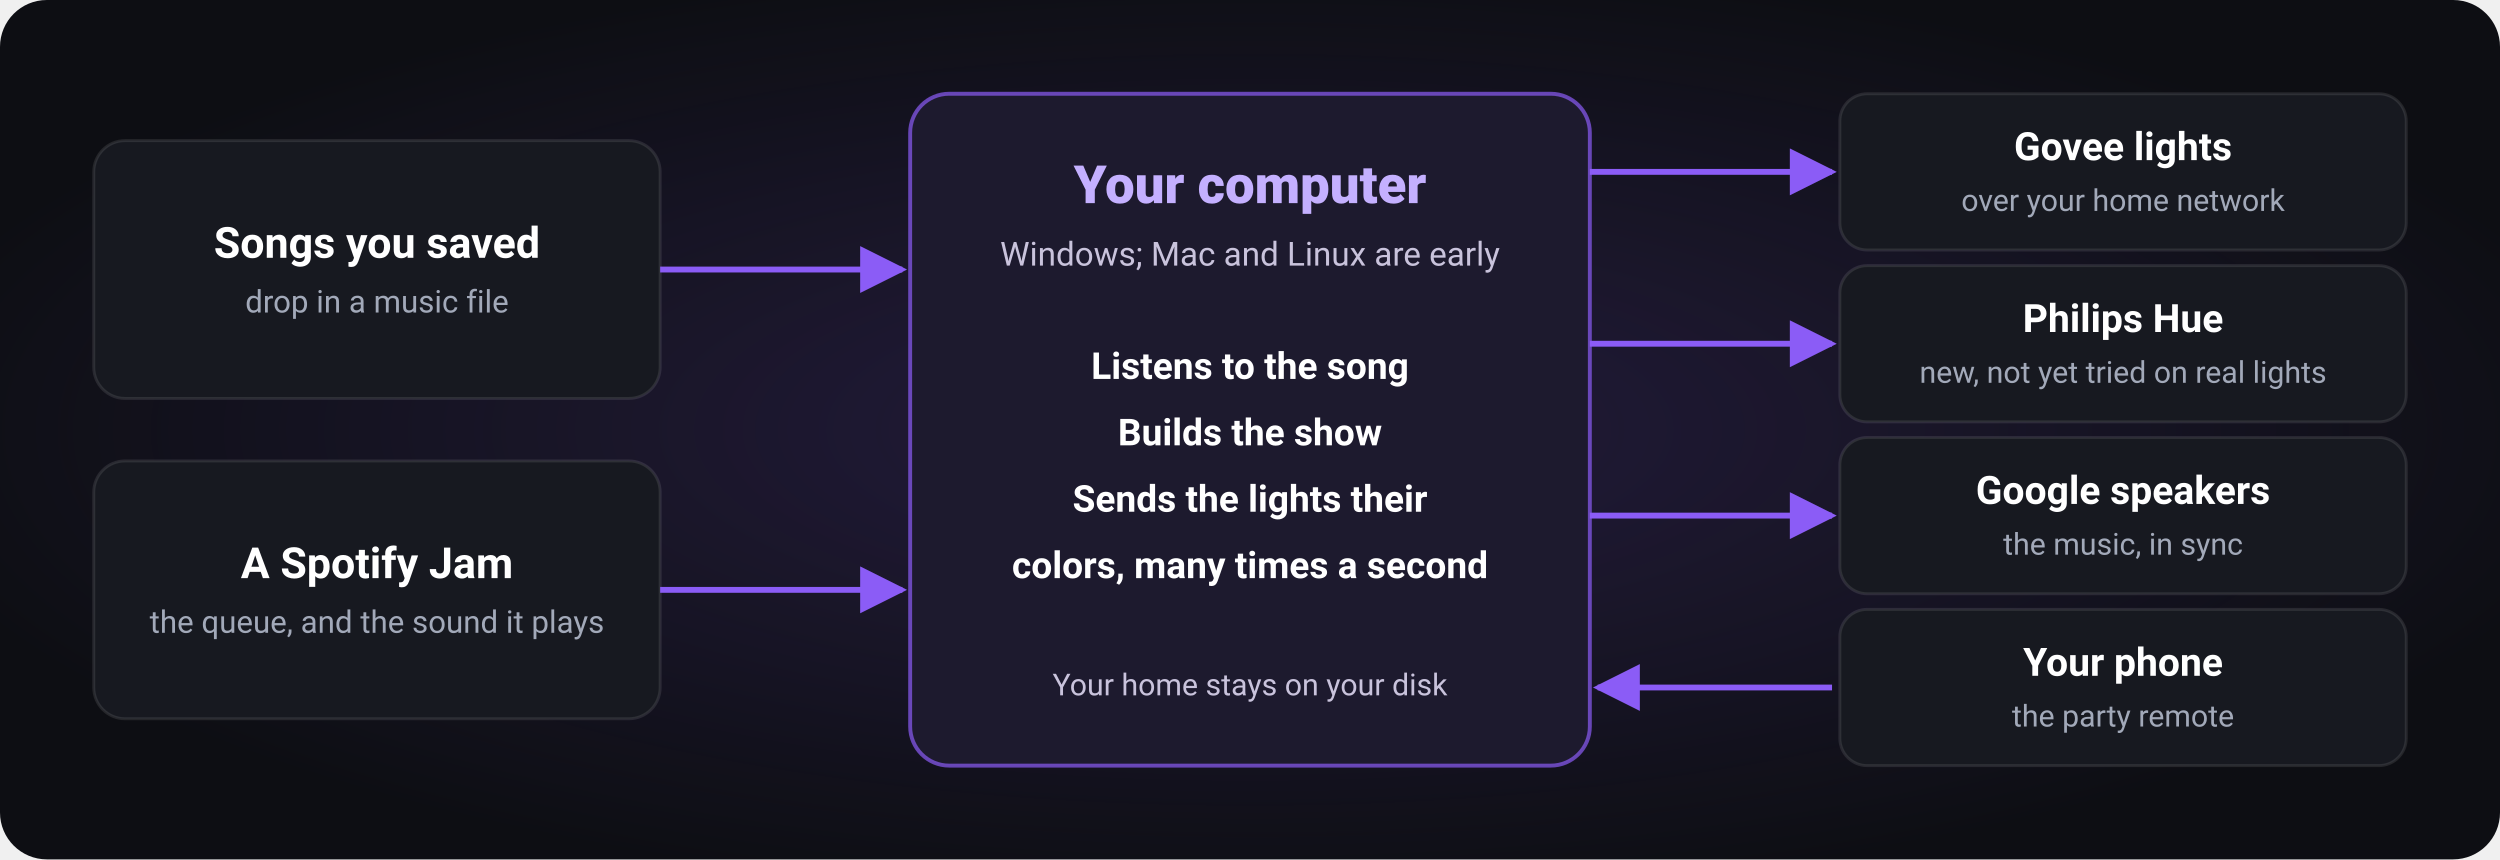
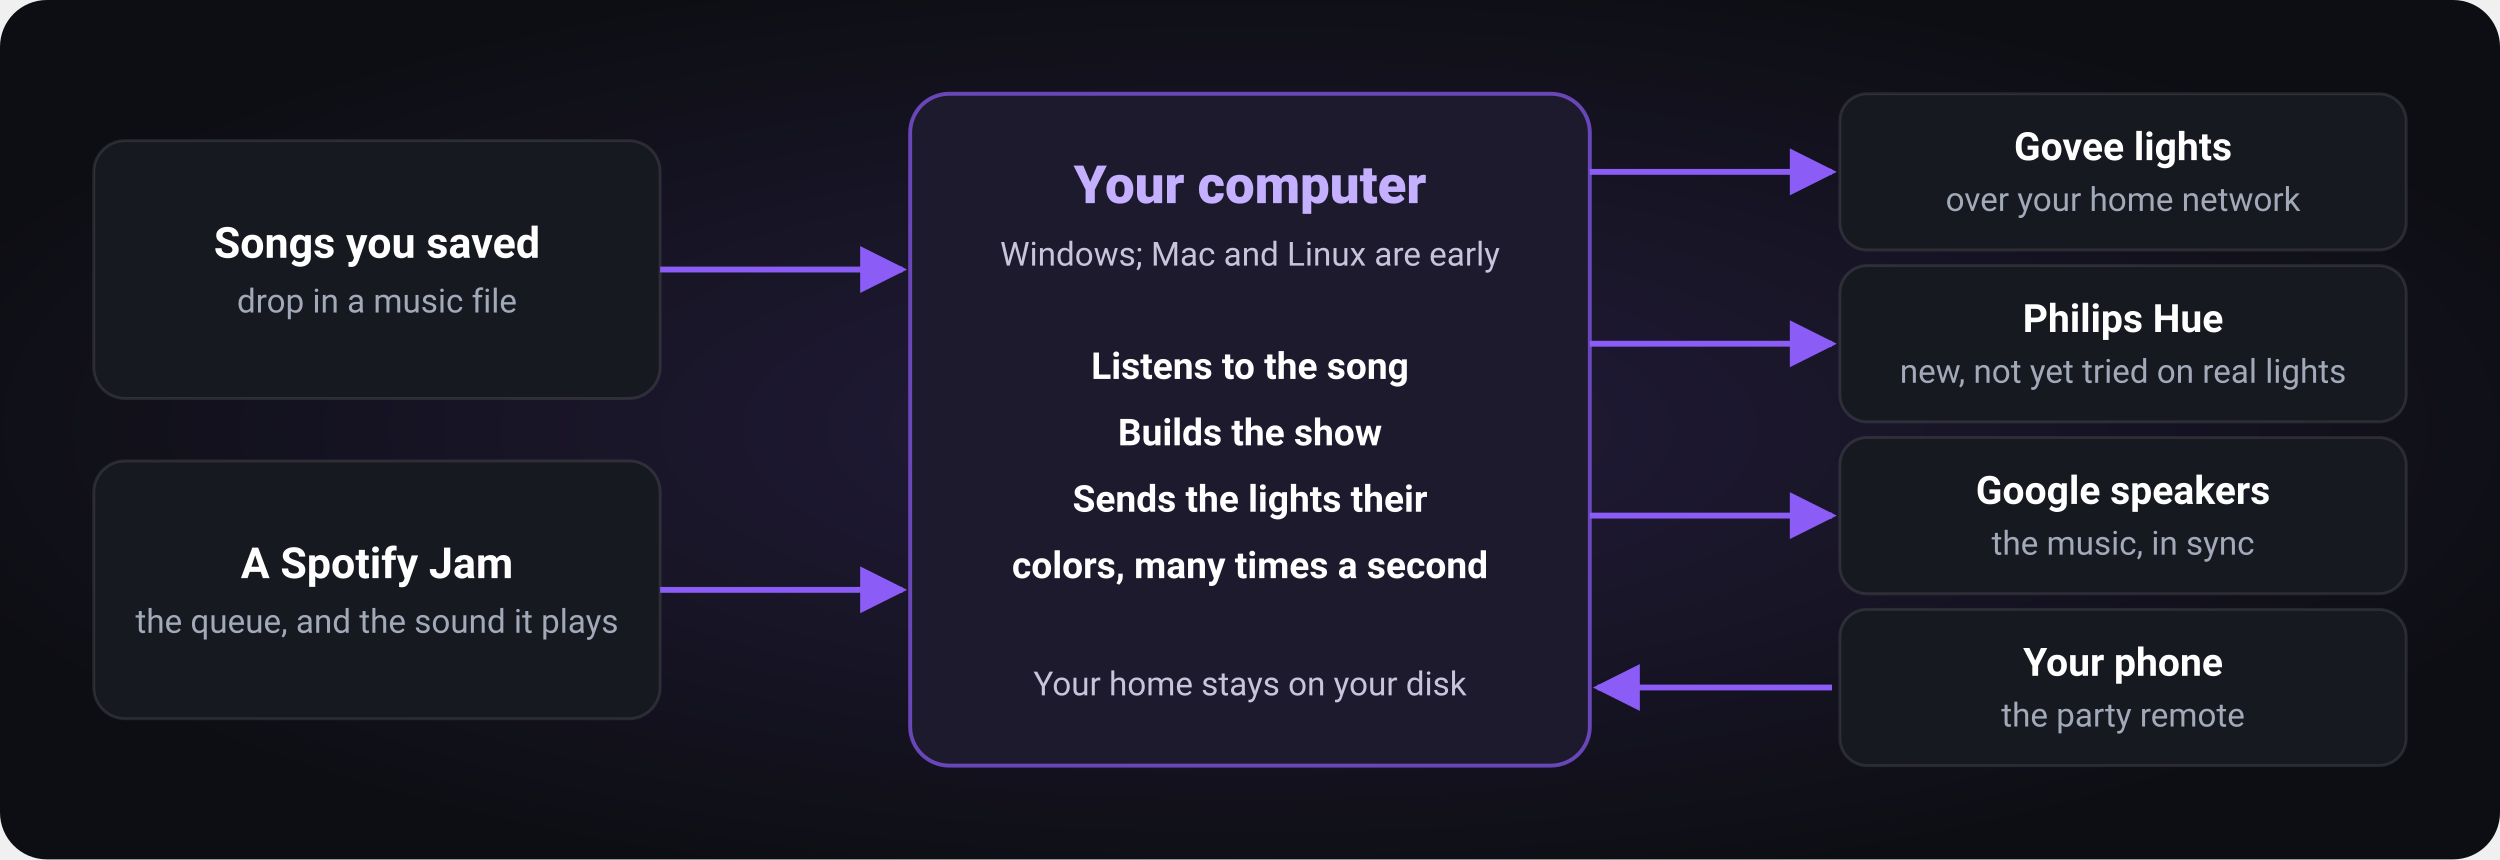
<svg xmlns="http://www.w3.org/2000/svg" viewBox="0 0 1280 440" width="1280" height="440" role="img" aria-label="Saved songs and a Spotify Jam feed your computer, which analyzes the song and builds the show, then drives Govee lights, Philips Hue and Google speakers. Your phone controls it all as the party remote.">
  <defs>
    <radialGradient id="glow0" cx="50%" cy="50%" r="55%">
      <stop offset="0" stop-color="#8b5cf6" stop-opacity="0.18" />
      <stop offset="1" stop-color="#8b5cf6" stop-opacity="0" />
    </radialGradient>
    <marker id="arrow" viewBox="0 0 10 10" refX="9" refY="5" markerWidth="8" markerHeight="8" orient="auto">
      <path d="M0 0L10 5L0 10Z" fill="#8b5cf6" />
    </marker>
    <clipPath id="frame">
      <rect width="1280" height="440" rx="24" />
    </clipPath>
  </defs>
  <g clip-path="url(#frame)" font-family="-apple-system,BlinkMacSystemFont,'Segoe UI',Roboto,Helvetica,Arial,sans-serif">
    <rect width="1280" height="440" fill="#0d0e13" />
    <rect width="1280" height="440" fill="url(#glow0)" />
    <rect x="48" y="72" width="290" height="132" rx="16" fill="#171920" stroke="#fff" stroke-opacity=".1" stroke-width="1.5" />
    <text x="193.0" y="132.0" font-size="22" font-weight="700" fill="#fff" text-anchor="middle">Songs you saved</text>
-     <text x="193.0" y="160.0" font-size="16" fill="#a2a9b9" text-anchor="middle">drop in a music file</text>
+     <text x="193.0" y="160.0" font-size="17" fill="#a2a9b9" text-anchor="middle">drop in a music file</text>
    <rect x="48" y="236" width="290" height="132" rx="16" fill="#171920" stroke="#fff" stroke-opacity=".1" stroke-width="1.5" />
    <text x="193.0" y="296.0" font-size="22" font-weight="700" fill="#fff" text-anchor="middle">A Spotify Jam</text>
-     <text x="193.0" y="324.0" font-size="16" fill="#a2a9b9" text-anchor="middle">the queue, and the sound it plays</text>
+     <text x="193.0" y="324.0" font-size="17" fill="#a2a9b9" text-anchor="middle">the queue, and the sound it plays</text>
    <rect x="466" y="48" width="348" height="344" rx="20" fill="#1d1a2e" stroke="#8b5cf6" stroke-opacity=".7" stroke-width="2" />
    <text x="640" y="104" font-size="27" font-weight="800" fill="#c4b0ff" text-anchor="middle">Your computer</text>
    <text x="640" y="136" font-size="17" fill="#c9c3dc" text-anchor="middle">Windows; Mac and Linux are early</text>
    <text x="640" y="194" font-size="19" font-weight="600" fill="#fff" text-anchor="middle">Listens to the song</text>
    <text x="640" y="228" font-size="19" font-weight="600" fill="#fff" text-anchor="middle">Builds the show</text>
    <text x="640" y="262" font-size="19" font-weight="600" fill="#fff" text-anchor="middle">Sends the lights their</text>
    <text x="640" y="296" font-size="19" font-weight="600" fill="#fff" text-anchor="middle">colors, many times a second</text>
-     <text x="640" y="356" font-size="15.5" fill="#c9c3dc" text-anchor="middle">Your home stays on your disk</text>
+     <text x="640" y="356" font-size="17" fill="#c9c3dc" text-anchor="middle">Your home stays on your disk</text>
    <rect x="942" y="48" width="290" height="80" rx="14" fill="#171920" stroke="#fff" stroke-opacity=".1" stroke-width="1.5" />
    <text x="1087" y="82" font-size="20" font-weight="700" fill="#fff" text-anchor="middle">Govee lights</text>
-     <text x="1087" y="108" font-size="15.5" fill="#a2a9b9" text-anchor="middle">over your home network</text>
+     <text x="1087" y="108" font-size="17" fill="#a2a9b9" text-anchor="middle">over your home network</text>
    <rect x="942" y="136" width="290" height="80" rx="14" fill="#171920" stroke="#fff" stroke-opacity=".1" stroke-width="1.5" />
    <text x="1087" y="170" font-size="20" font-weight="700" fill="#fff" text-anchor="middle">Philips Hue</text>
-     <text x="1087" y="196" font-size="15.5" fill="#a2a9b9" text-anchor="middle">new, not yet tried on real lights</text>
+     <text x="1087" y="196" font-size="17" fill="#a2a9b9" text-anchor="middle">new, not yet tried on real lights</text>
    <rect x="942" y="224" width="290" height="80" rx="14" fill="#171920" stroke="#fff" stroke-opacity=".1" stroke-width="1.5" />
    <text x="1087" y="258" font-size="20" font-weight="700" fill="#fff" text-anchor="middle">Google speakers</text>
-     <text x="1087" y="284" font-size="15.5" fill="#a2a9b9" text-anchor="middle">the music, in sync</text>
+     <text x="1087" y="284" font-size="17" fill="#a2a9b9" text-anchor="middle">the music, in sync</text>
    <rect x="942" y="312" width="290" height="80" rx="14" fill="#171920" stroke="#fff" stroke-opacity=".1" stroke-width="1.5" />
    <text x="1087" y="346" font-size="20" font-weight="700" fill="#fff" text-anchor="middle">Your phone</text>
-     <text x="1087" y="372" font-size="15.5" fill="#a2a9b9" text-anchor="middle">the party remote</text>
+     <text x="1087" y="372" font-size="17" fill="#a2a9b9" text-anchor="middle">the party remote</text>
    <g stroke="#8b5cf6" stroke-width="3" fill="none">
      <path d="M338 138H462" marker-end="url(#arrow)" />
      <path d="M338 302H462" marker-end="url(#arrow)" />
      <path d="M814 88H938" marker-end="url(#arrow)" />
      <path d="M814 176H938" marker-end="url(#arrow)" />
      <path d="M814 264H938" marker-end="url(#arrow)" />
      <path d="M938 352H818" marker-end="url(#arrow)" />
    </g>
  </g>
</svg>
